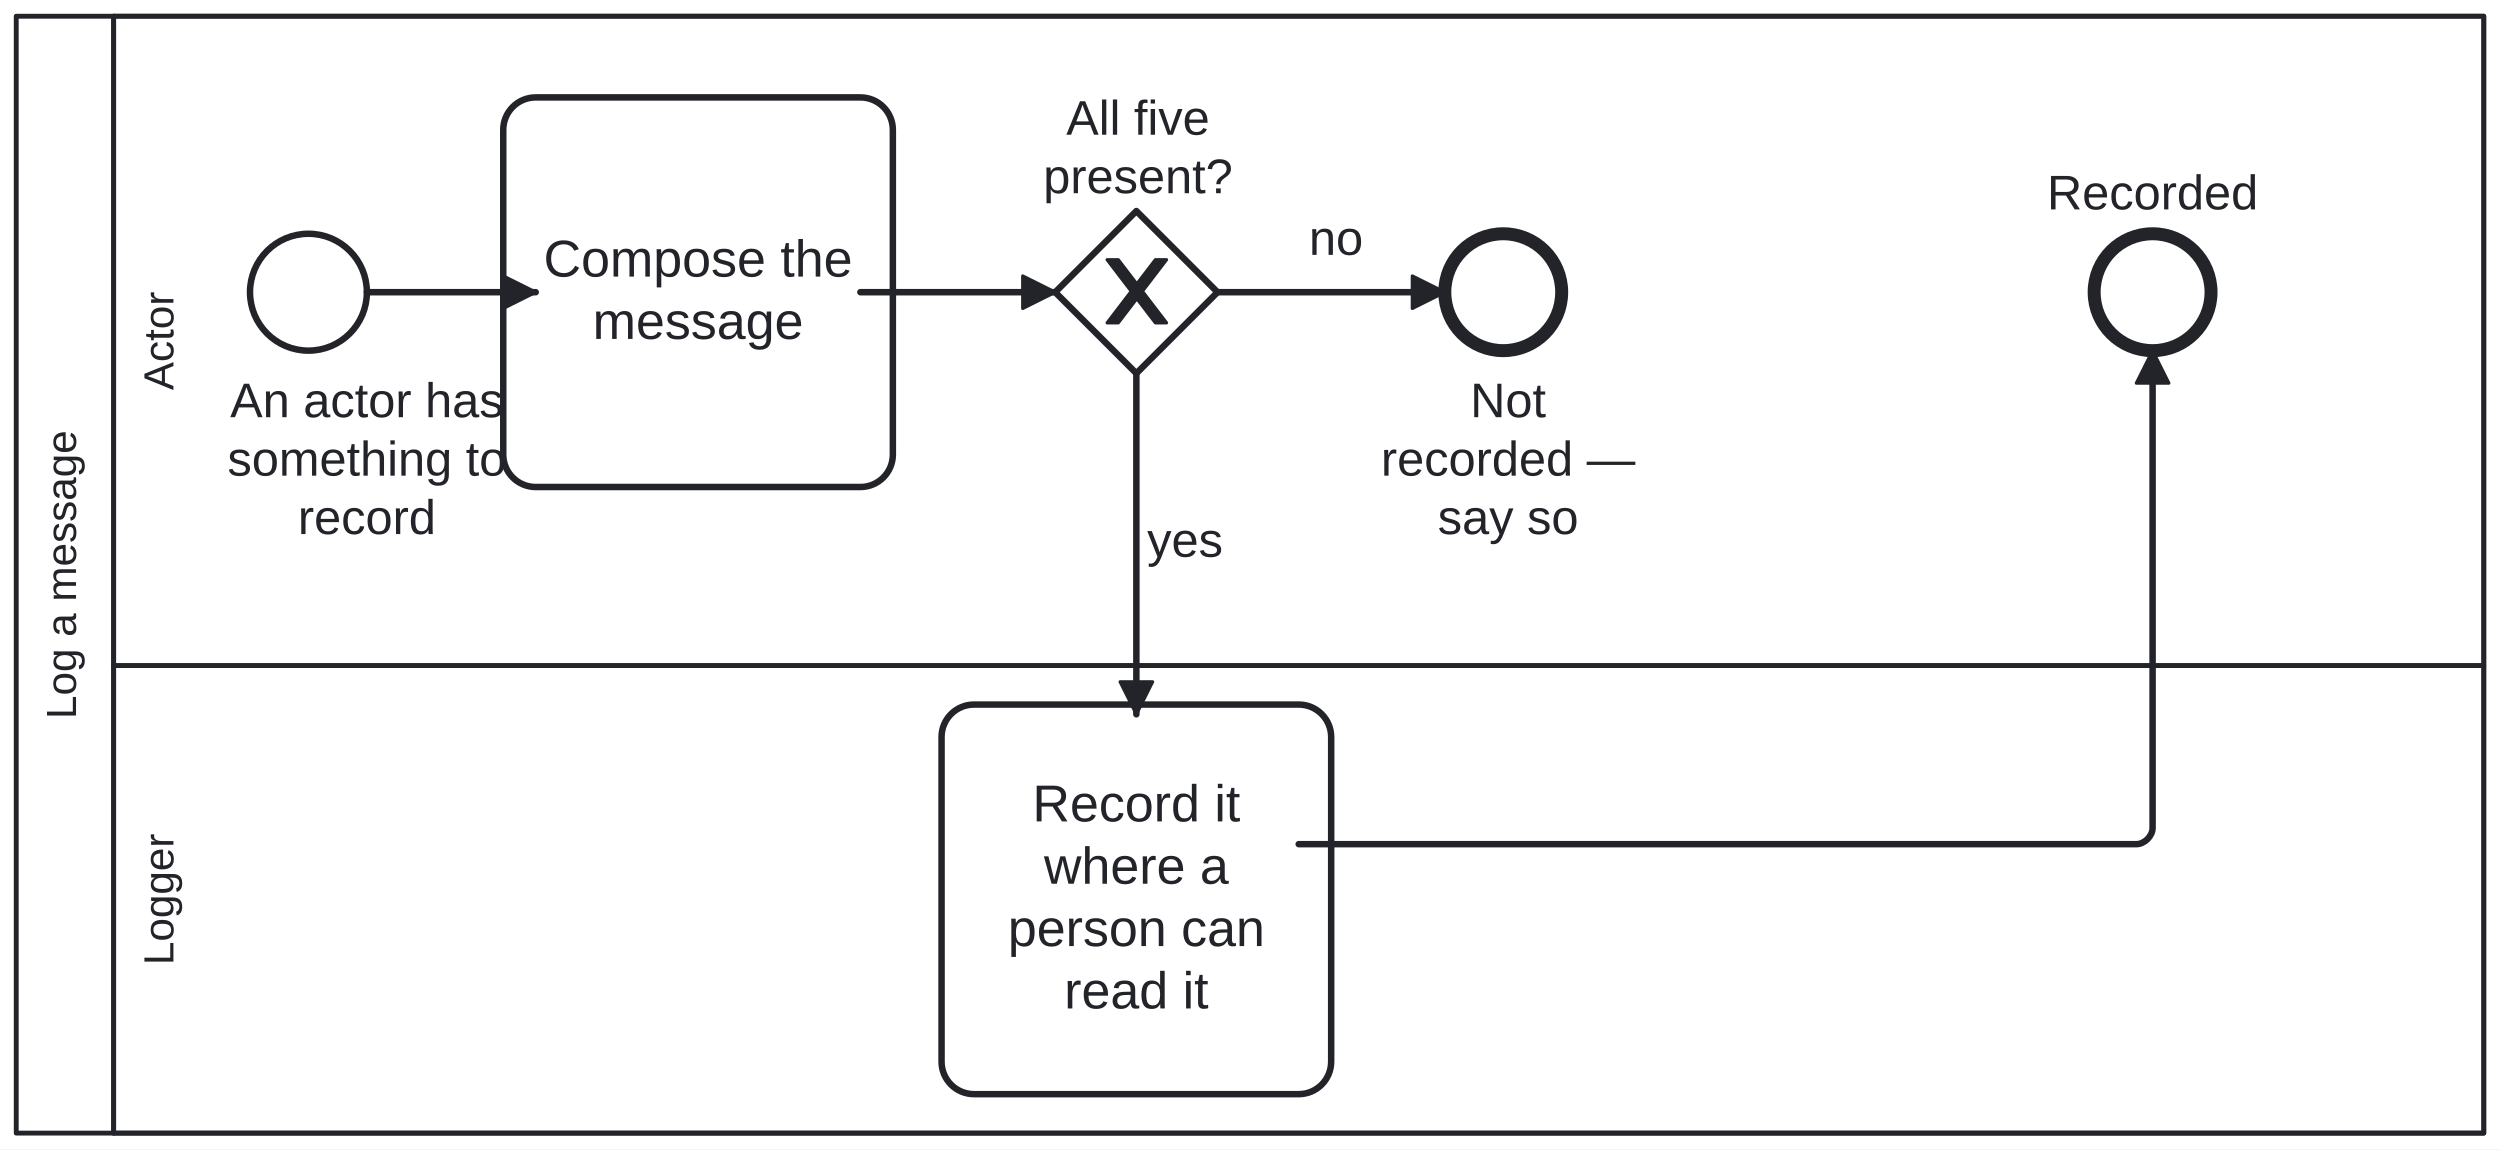
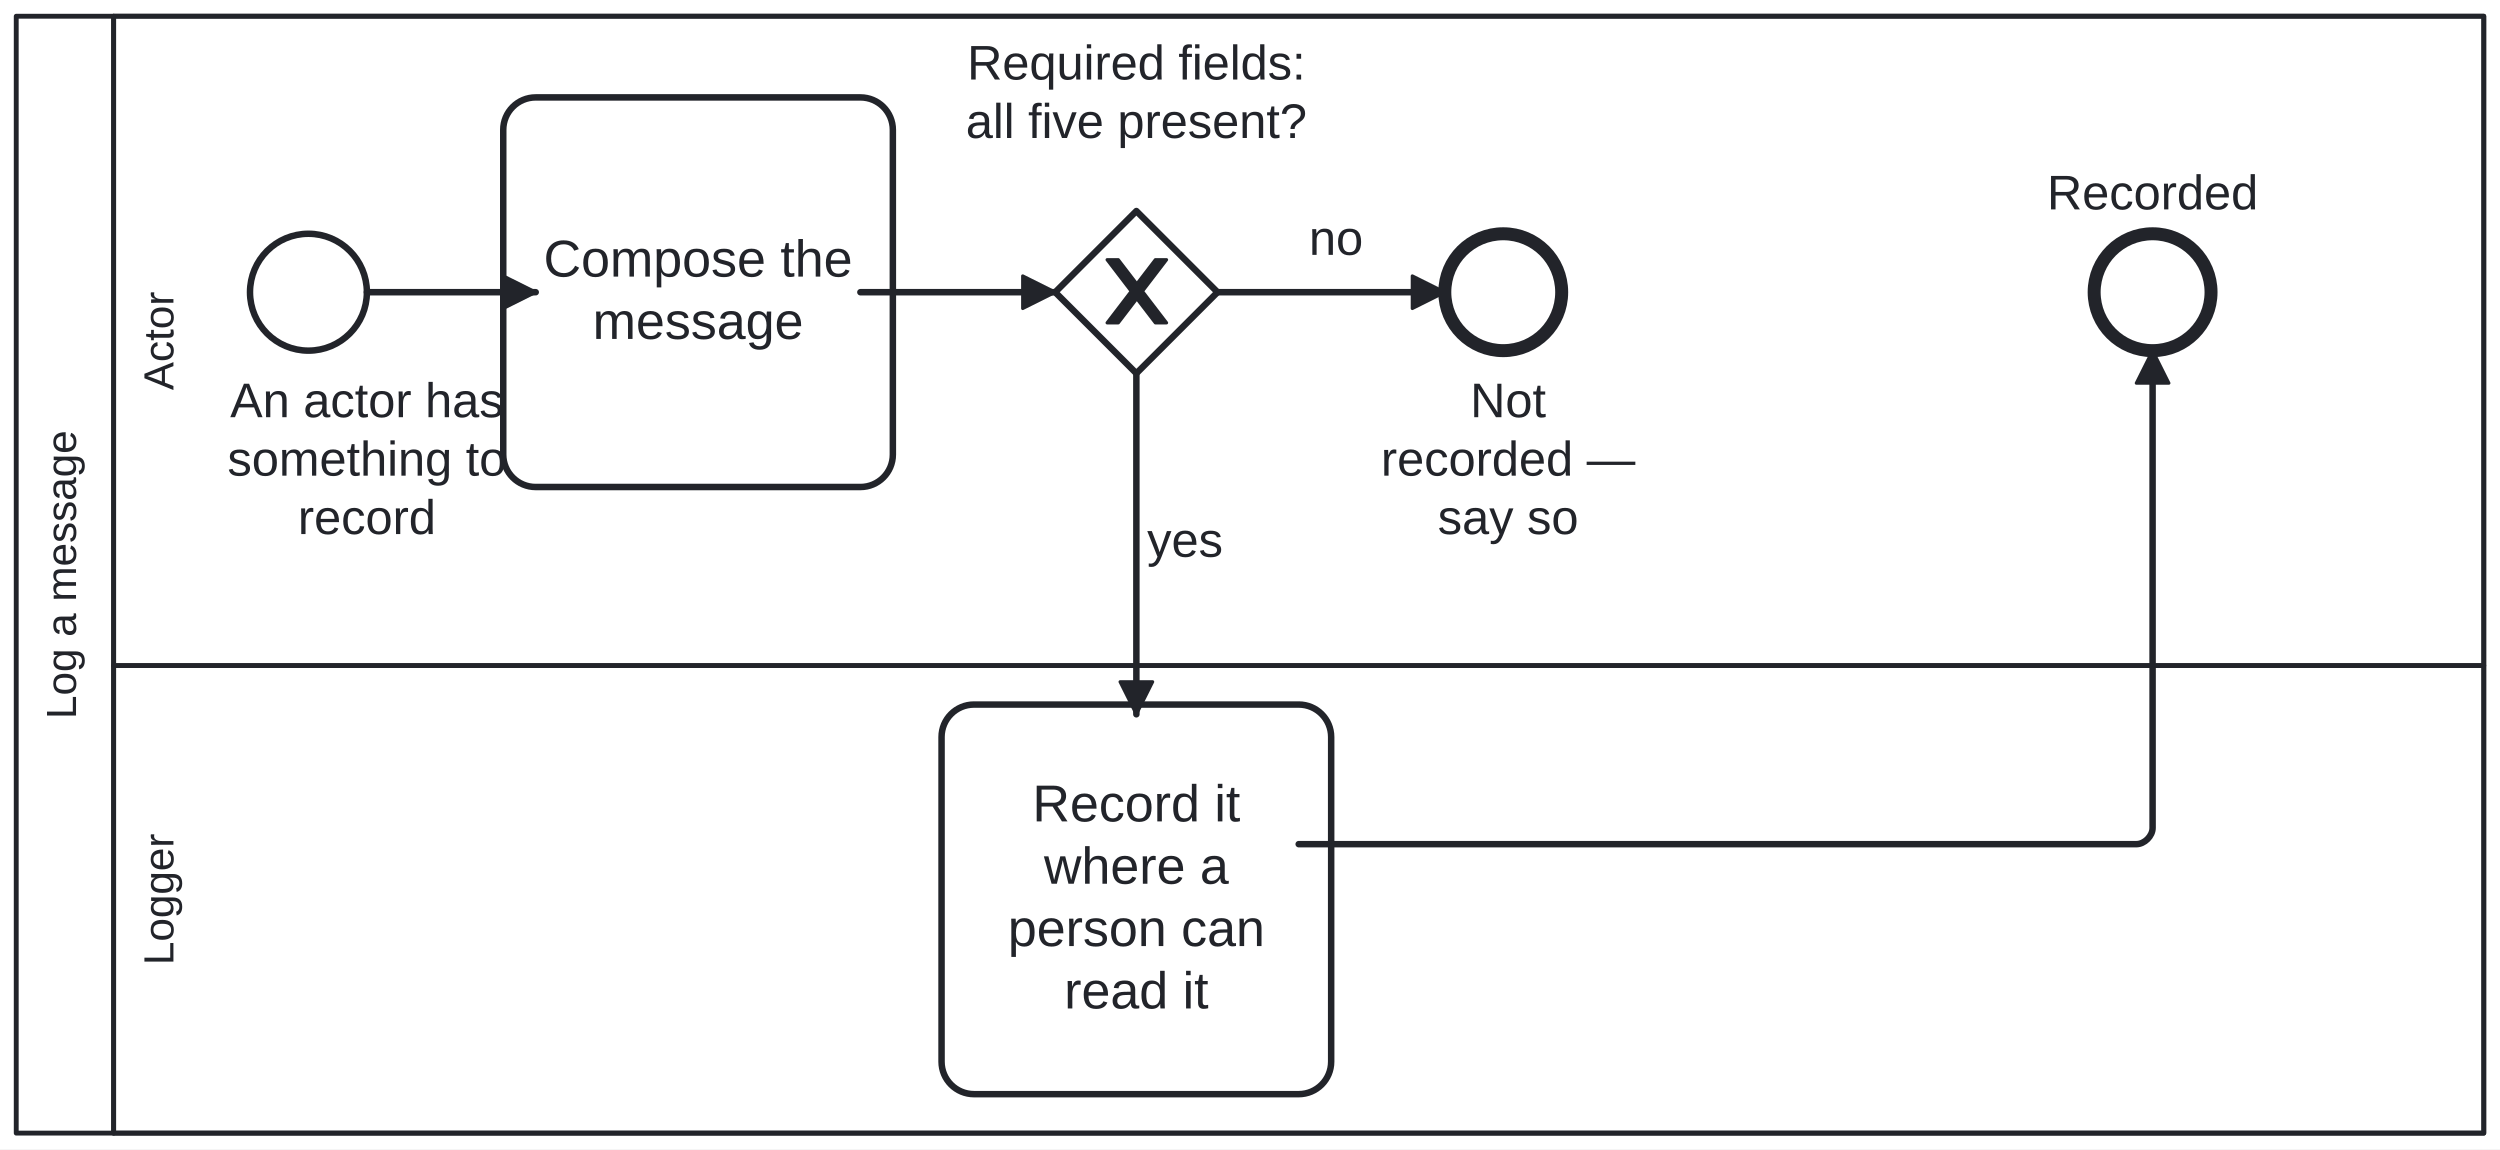
<svg xmlns="http://www.w3.org/2000/svg" width="100%" style="max-width:100%;height:auto" viewBox="155 75 770 354" version="1.1">
  <rect x="155" y="75" width="770" height="354" fill="#ffffff" />
  <g class="djs-group">
    <g class="djs-element djs-shape" data-element-id="Participant_Process_LogMessage" style="display: block;" transform="matrix(1 0 0 1 160 80)">
      <g class="djs-visual">
        <rect x="0" y="0" width="760" height="344" rx="0" ry="0" style="stroke-linecap: round; stroke-linejoin: round; stroke: rgb(34, 36, 42); stroke-width: 1.5px; fill: white; fill-opacity: 0.95;" />
        <path style="fill: none; stroke-linecap: round; stroke-linejoin: round; stroke: rgb(34, 36, 42); stroke-width: 1.5px;" d="M30,0L30,344" />
        <text lineHeight="1.05" class="djs-label" transform="matrix(-1.83697e-16 -1 1 -1.83697e-16 0 344)" style="font-family: Arial, sans-serif; font-size: 13px; font-weight: normal; fill: rgb(34, 36, 42);">
          <tspan x="127.554" y="18.413">Log a message</tspan>
        </text>
      </g>
      <rect class="djs-hit djs-hit-all" x="0" y="0" width="760" height="344" style="fill: none; stroke-opacity: 0; stroke: white; stroke-width: 15px;" />
    </g>
    <g class="djs-children">
      <g class="djs-group">
        <g class="djs-element djs-shape" data-element-id="Lane_Logger" style="display: block;" transform="matrix(1 0 0 1 190 280)">
          <g class="djs-visual">
            <rect x="0" y="0" width="730" height="144" rx="0" ry="0" style="stroke-linecap: round; stroke-linejoin: round; stroke: rgb(34, 36, 42); stroke-width: 1.5px; fill: white; fill-opacity: 0.25;" />
            <text lineHeight="1.05" class="djs-label" transform="matrix(-1.83697e-16 -1 1 -1.83697e-16 0 144)" style="font-family: Arial, sans-serif; font-size: 13px; font-weight: normal; fill: rgb(34, 36, 42);">
              <tspan x="51.76" y="18.413">Logger</tspan>
            </text>
          </g>
          <rect class="djs-hit djs-hit-all" x="0" y="0" width="730" height="144" style="fill: none; stroke-opacity: 0; stroke: white; stroke-width: 15px;" />
        </g>
      </g>
      <g class="djs-group">
        <g class="djs-element djs-shape" data-element-id="Lane_Actor" style="display: block;" transform="matrix(1 0 0 1 190 80)">
          <g class="djs-visual">
            <rect x="0" y="0" width="730" height="200" rx="0" ry="0" style="stroke-linecap: round; stroke-linejoin: round; stroke: rgb(34, 36, 42); stroke-width: 1.5px; fill: white; fill-opacity: 0.25;" />
            <text lineHeight="1.05" class="djs-label" transform="matrix(-1.83697e-16 -1 1 -1.83697e-16 0 200)" style="font-family: Arial, sans-serif; font-size: 13px; font-weight: normal; fill: rgb(34, 36, 42);">
              <tspan x="84.829" y="18.413">Actor</tspan>
            </text>
          </g>
          <rect class="djs-hit djs-hit-all" x="0" y="0" width="730" height="200" style="fill: none; stroke-opacity: 0; stroke: white; stroke-width: 15px;" />
        </g>
      </g>
      <g class="djs-group">
        <g class="djs-element djs-shape" data-element-id="Start_LogMessage" style="display: block;" transform="matrix(1 0 0 1 232 147)">
          <g class="djs-visual">
            <circle cx="18" cy="18" r="18" style="stroke-linecap: round; stroke-linejoin: round; stroke: rgb(34, 36, 42); stroke-width: 2px; fill: white; fill-opacity: 0.95;" />
          </g>
          <rect class="djs-hit djs-hit-all" x="0" y="0" width="36" height="36" style="fill: none; stroke-opacity: 0; stroke: white; stroke-width: 15px;" />
        </g>
      </g>
      <g class="djs-group">
        <g class="djs-element djs-shape" data-element-id="Start_LogMessage_label" style="display: block;" transform="matrix(1 0 0 1 225 190)">
          <g class="djs-visual">
            <text lineHeight="1.2" class="djs-label" style="font-family: Arial, sans-serif; font-size: 15px; font-weight: normal; fill: rgb(34, 36, 42);">
              <tspan x="0.893" y="13.5">An actor has</tspan>
              <tspan x="0.058" y="31.5">something to</tspan>
              <tspan x="21.741" y="49.5">record</tspan>
            </text>
          </g>
          <rect class="djs-hit djs-hit-all" x="0" y="0" width="86" height="54" style="fill: none; stroke-opacity: 0; stroke: white; stroke-width: 15px;" />
        </g>
      </g>
      <g class="djs-group">
        <g class="djs-element djs-shape" data-element-id="A_Compose" style="display: block;" transform="matrix(1 0 0 1 310 105)">
          <g class="djs-visual">
            <rect x="0" y="0" width="120" height="120" rx="10" ry="10" style="stroke-linecap: round; stroke-linejoin: round; stroke: rgb(34, 36, 42); stroke-width: 2px; fill: white; fill-opacity: 0.95;" />
            <text lineHeight="1.2" class="djs-label" style="font-family: Arial, sans-serif; font-size: 16px; font-weight: normal; fill: rgb(34, 36, 42);">
              <tspan x="12.418" y="55.2">Compose the </tspan>
              <tspan x="27.539" y="74.4">message</tspan>
            </text>
          </g>
          <rect class="djs-hit djs-hit-all" x="0" y="0" width="120" height="120" style="fill: none; stroke-opacity: 0; stroke: white; stroke-width: 15px;" />
        </g>
      </g>
      <g class="djs-group">
        <g class="djs-element djs-shape" data-element-id="GW_Complete" style="display: block;" transform="matrix(1 0 0 1 480 140)">
          <g class="djs-visual">
            <polygon points="25,0 50,25 25,50 0,25" style="stroke-linecap: round; stroke-linejoin: round; stroke: rgb(34, 36, 42); stroke-width: 2px; fill: white; fill-opacity: 0.95;" />
            <path d="m 16,15 7.429,9.714 -7.429,9.714 3.429,0 5.714,-7.464 5.714,7.464 3.429,0 -7.429,-9.714 7.429,-9.714 -3.429,0 -5.714,7.464 -5.714,-7.464 -3.429,0 z" style="fill: rgb(34, 36, 42); stroke-linecap: round; stroke-linejoin: round; stroke: rgb(34, 36, 42); stroke-width: 1px;" />
          </g>
          <rect class="djs-hit djs-hit-all" x="0" y="0" width="50" height="50" style="fill: none; stroke-opacity: 0; stroke: white; stroke-width: 15px;" />
        </g>
      </g>
      <g class="djs-group">
-         <g class="djs-element djs-shape" data-element-id="GW_Complete_label" style="display: block;" transform="matrix(1 0 0 1 476 103)">
-           <g class="djs-visual">
-             <text lineHeight="1.2" class="djs-label" style="font-family: Arial, sans-serif; font-size: 15px; font-weight: normal; fill: rgb(34, 36, 42);">
-               <tspan x="7.41" y="13.5">All five </tspan>
-               <tspan x="0.313" y="31.5">present?</tspan>
-             </text>
-           </g>
-           <rect class="djs-hit djs-hit-all" x="0" y="0" width="59" height="36" style="fill: none; stroke-opacity: 0; stroke: white; stroke-width: 15px;" />
+         <g class="djs-element djs-shape" data-element-id="GW_Complete_label" style="display: block;" transform="matrix(1 0 0 1 452 86)">
+           <g class="djs-visual">
+             <text lineHeight="1.2" class="djs-label" style="font-family: Arial, sans-serif; font-size: 15px; font-weight: normal; fill: rgb(34, 36, 42);">
+               <tspan x="0.888" y="13.5">Required fields:</tspan>
+               <tspan x="0.471" y="31.5">all five present?</tspan>
+             </text>
+           </g>
+           <rect class="djs-hit djs-hit-all" x="0" y="0" width="106" height="36" style="fill: none; stroke-opacity: 0; stroke: white; stroke-width: 15px;" />
        </g>
      </g>
      <g class="djs-group">
        <g class="djs-element djs-shape" data-element-id="A_Record" style="display: block;" transform="matrix(1 0 0 1 445 292)">
          <g class="djs-visual">
            <rect x="0" y="0" width="120" height="120" rx="10" ry="10" style="stroke-linecap: round; stroke-linejoin: round; stroke: rgb(34, 36, 42); stroke-width: 2px; fill: white; fill-opacity: 0.95;" />
            <text lineHeight="1.2" class="djs-label" style="font-family: Arial, sans-serif; font-size: 16px; font-weight: normal; fill: rgb(34, 36, 42);">
              <tspan x="27.988" y="36">Record it </tspan>
              <tspan x="31.539" y="55.2">where a</tspan>
              <tspan x="20.418" y="74.4">person can </tspan>
              <tspan x="37.766" y="93.6">read it</tspan>
            </text>
          </g>
          <rect class="djs-hit djs-hit-all" x="0" y="0" width="120" height="120" style="fill: none; stroke-opacity: 0; stroke: white; stroke-width: 15px;" />
        </g>
      </g>
      <g class="djs-group">
        <g class="djs-element djs-shape" data-element-id="End_Logged" style="display: block;" transform="matrix(1 0 0 1 800 147)">
          <g class="djs-visual">
            <circle cx="18" cy="18" r="18" style="stroke-linecap: round; stroke-linejoin: round; stroke: rgb(34, 36, 42); stroke-width: 4px; fill: white; fill-opacity: 0.95;" />
          </g>
          <rect class="djs-hit djs-hit-all" x="0" y="0" width="36" height="36" style="fill: none; stroke-opacity: 0; stroke: white; stroke-width: 15px;" />
        </g>
      </g>
      <g class="djs-group">
        <g class="djs-element djs-shape" data-element-id="End_Logged_label" style="display: block;" transform="matrix(1 0 0 1 785 126)">
          <g class="djs-visual">
            <text lineHeight="1.2" class="djs-label" style="font-family: Arial, sans-serif; font-size: 15px; font-weight: normal; fill: rgb(34, 36, 42);">
              <tspan x="0.48" y="13.5">Recorded</tspan>
            </text>
          </g>
          <rect class="djs-hit djs-hit-all" x="0" y="0" width="66" height="18" style="fill: none; stroke-opacity: 0; stroke: white; stroke-width: 15px;" />
        </g>
      </g>
      <g class="djs-group">
        <g class="djs-element djs-shape" data-element-id="End_NotLogged" style="display: block;" transform="matrix(1 0 0 1 600 147)">
          <g class="djs-visual">
            <circle cx="18" cy="18" r="18" style="stroke-linecap: round; stroke-linejoin: round; stroke: rgb(34, 36, 42); stroke-width: 4px; fill: white; fill-opacity: 0.95;" />
          </g>
          <rect class="djs-hit djs-hit-all" x="0" y="0" width="36" height="36" style="fill: none; stroke-opacity: 0; stroke: white; stroke-width: 15px;" />
        </g>
      </g>
      <g class="djs-group">
        <g class="djs-element djs-shape" data-element-id="End_NotLogged_label" style="display: block;" transform="matrix(1 0 0 1 576 190)">
          <g class="djs-visual">
            <text lineHeight="1.2" class="djs-label" style="font-family: Arial, sans-serif; font-size: 15px; font-weight: normal; fill: rgb(34, 36, 42);">
              <tspan x="31.829" y="13.5">Not </tspan>
              <tspan x="4.315" y="31.5">recorded — </tspan>
              <tspan x="21.824" y="49.5">say so</tspan>
            </text>
          </g>
          <rect class="djs-hit djs-hit-all" x="0" y="0" width="87" height="36" style="fill: none; stroke-opacity: 0; stroke: white; stroke-width: 15px;" />
        </g>
      </g>
      <g class="djs-group">
        <g class="djs-element djs-connection" data-element-id="SF_LM_1" style="display: block;">
          <g class="djs-visual">
            <defs>
              <marker id="bpmn-marker-1" viewBox="0 0 20 20" refX="11" refY="10" markerWidth="10" markerHeight="10" orient="auto">
                <path d="M 1 5 L 11 10 L 1 15 Z" style="stroke-linecap: round; stroke-linejoin: round; stroke: rgb(34, 36, 42); stroke-width: 1px; fill: rgb(34, 36, 42);" />
              </marker>
            </defs>
            <path data-corner-radius="5" style="fill: none; stroke-linecap: round; stroke-linejoin: round; stroke: rgb(34, 36, 42); stroke-width: 2px; marker-end: url('#bpmn-marker-1');" d="M268,165L320,165" />
          </g>
          <path d="M268,165L320,165" class="djs-hit djs-hit-stroke" style="fill: none; stroke-opacity: 0; stroke: white; stroke-width: 15px;" />
        </g>
      </g>
      <g class="djs-group">
        <g class="djs-element djs-connection" data-element-id="SF_LM_2" style="display: block;">
          <g class="djs-visual">
            <defs>
              <marker id="bpmn-marker-2" viewBox="0 0 20 20" refX="11" refY="10" markerWidth="10" markerHeight="10" orient="auto">
                <path d="M 1 5 L 11 10 L 1 15 Z" style="stroke-linecap: round; stroke-linejoin: round; stroke: rgb(34, 36, 42); stroke-width: 1px; fill: rgb(34, 36, 42);" />
              </marker>
            </defs>
            <path data-corner-radius="5" style="fill: none; stroke-linecap: round; stroke-linejoin: round; stroke: rgb(34, 36, 42); stroke-width: 2px; marker-end: url('#bpmn-marker-2');" d="M420,165L480,165" />
          </g>
          <path d="M420,165L480,165" class="djs-hit djs-hit-stroke" style="fill: none; stroke-opacity: 0; stroke: white; stroke-width: 15px;" />
        </g>
      </g>
      <g class="djs-group">
        <g class="djs-element djs-connection" data-element-id="SF_LM_3" style="display: block;">
          <g class="djs-visual">
            <defs>
              <marker id="bpmn-marker-3" viewBox="0 0 20 20" refX="11" refY="10" markerWidth="10" markerHeight="10" orient="auto">
                <path d="M 1 5 L 11 10 L 1 15 Z" style="stroke-linecap: round; stroke-linejoin: round; stroke: rgb(34, 36, 42); stroke-width: 1px; fill: rgb(34, 36, 42);" />
              </marker>
            </defs>
            <path data-corner-radius="5" style="fill: none; stroke-linecap: round; stroke-linejoin: round; stroke: rgb(34, 36, 42); stroke-width: 2px; marker-end: url('#bpmn-marker-3');" d="M530,165L600,165" />
          </g>
          <path d="M530,165L600,165" class="djs-hit djs-hit-stroke" style="fill: none; stroke-opacity: 0; stroke: white; stroke-width: 15px;" />
        </g>
      </g>
      <g class="djs-group">
        <g class="djs-element djs-shape" data-element-id="SF_LM_3_label" style="display: block;" transform="matrix(1 0 0 1 558 140)">
          <g class="djs-visual">
            <text lineHeight="1.2" class="djs-label" style="font-family: Arial, sans-serif; font-size: 15px; font-weight: normal; fill: rgb(34, 36, 42);">
              <tspan x="0.158" y="13.5">no</tspan>
            </text>
          </g>
          <rect class="djs-hit djs-hit-all" x="0" y="0" width="17" height="18" style="fill: none; stroke-opacity: 0; stroke: white; stroke-width: 15px;" />
        </g>
      </g>
      <g class="djs-group">
        <g class="djs-element djs-connection" data-element-id="SF_LM_4" style="display: block;">
          <g class="djs-visual">
            <defs>
              <marker id="bpmn-marker-4" viewBox="0 0 20 20" refX="11" refY="10" markerWidth="10" markerHeight="10" orient="auto">
                <path d="M 1 5 L 11 10 L 1 15 Z" style="stroke-linecap: round; stroke-linejoin: round; stroke: rgb(34, 36, 42); stroke-width: 1px; fill: rgb(34, 36, 42);" />
              </marker>
            </defs>
            <path data-corner-radius="5" style="fill: none; stroke-linecap: round; stroke-linejoin: round; stroke: rgb(34, 36, 42); stroke-width: 2px; marker-end: url('#bpmn-marker-4');" d="M505,190L505,295" />
          </g>
          <path d="M505,190L505,295" class="djs-hit djs-hit-stroke" style="fill: none; stroke-opacity: 0; stroke: white; stroke-width: 15px;" />
        </g>
      </g>
      <g class="djs-group">
        <g class="djs-element djs-shape" data-element-id="SF_LM_4_label" style="display: block;" transform="matrix(1 0 0 1 508 233)">
          <g class="djs-visual">
            <text lineHeight="1.2" class="djs-label" style="font-family: Arial, sans-serif; font-size: 15px; font-weight: normal; fill: rgb(34, 36, 42);">
              <tspan x="0.329" y="13.5">yes</tspan>
            </text>
          </g>
          <rect class="djs-hit djs-hit-all" x="0" y="0" width="24" height="18" style="fill: none; stroke-opacity: 0; stroke: white; stroke-width: 15px;" />
        </g>
      </g>
      <g class="djs-group">
        <g class="djs-element djs-connection" data-element-id="SF_LM_5" style="display: block;">
          <g class="djs-visual">
            <defs>
              <marker id="bpmn-marker-5" viewBox="0 0 20 20" refX="11" refY="10" markerWidth="10" markerHeight="10" orient="auto">
                <path d="M 1 5 L 11 10 L 1 15 Z" style="stroke-linecap: round; stroke-linejoin: round; stroke: rgb(34, 36, 42); stroke-width: 1px; fill: rgb(34, 36, 42);" />
              </marker>
            </defs>
            <path data-corner-radius="5" style="fill: none; stroke-linecap: round; stroke-linejoin: round; stroke: rgb(34, 36, 42); stroke-width: 2px; marker-end: url('#bpmn-marker-5');" d="M555,335L813,335C815.5,335,818,332.5,818,330L818,183" />
          </g>
          <path d="M555,335L818,335L818,183" class="djs-hit djs-hit-stroke" style="fill: none; stroke-opacity: 0; stroke: white; stroke-width: 15px;" />
        </g>
      </g>
    </g>
  </g>
</svg>
